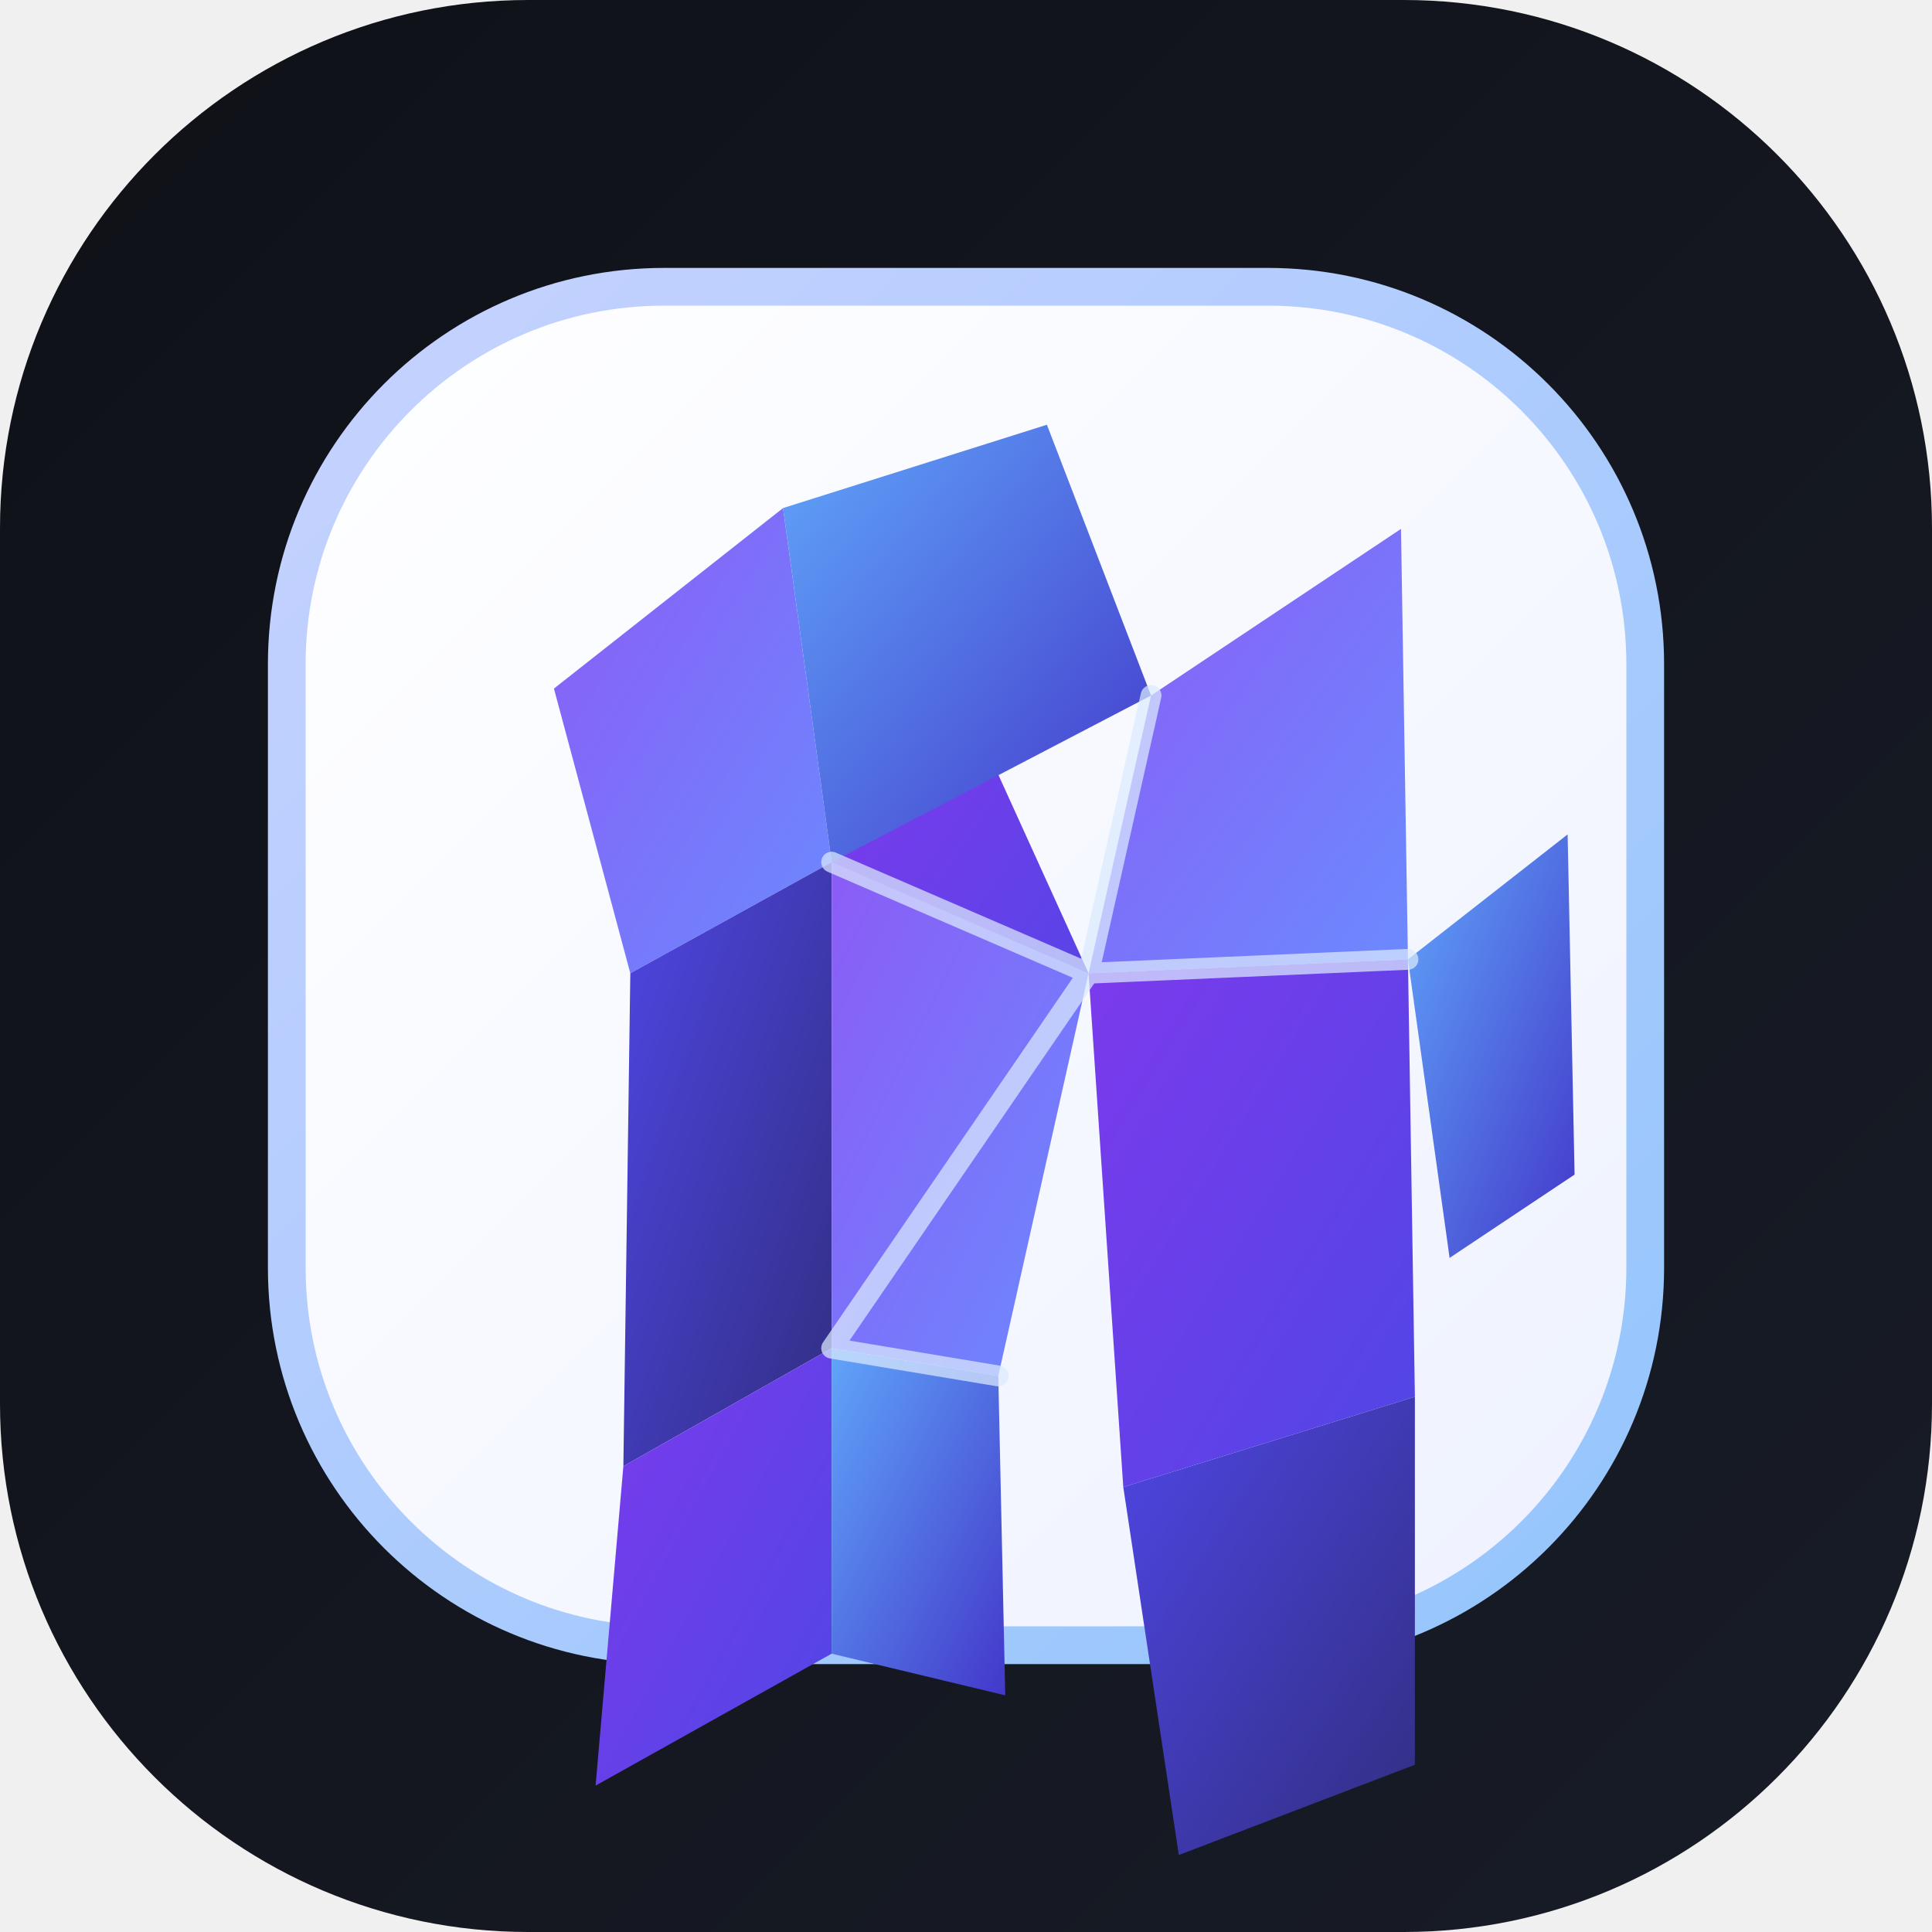
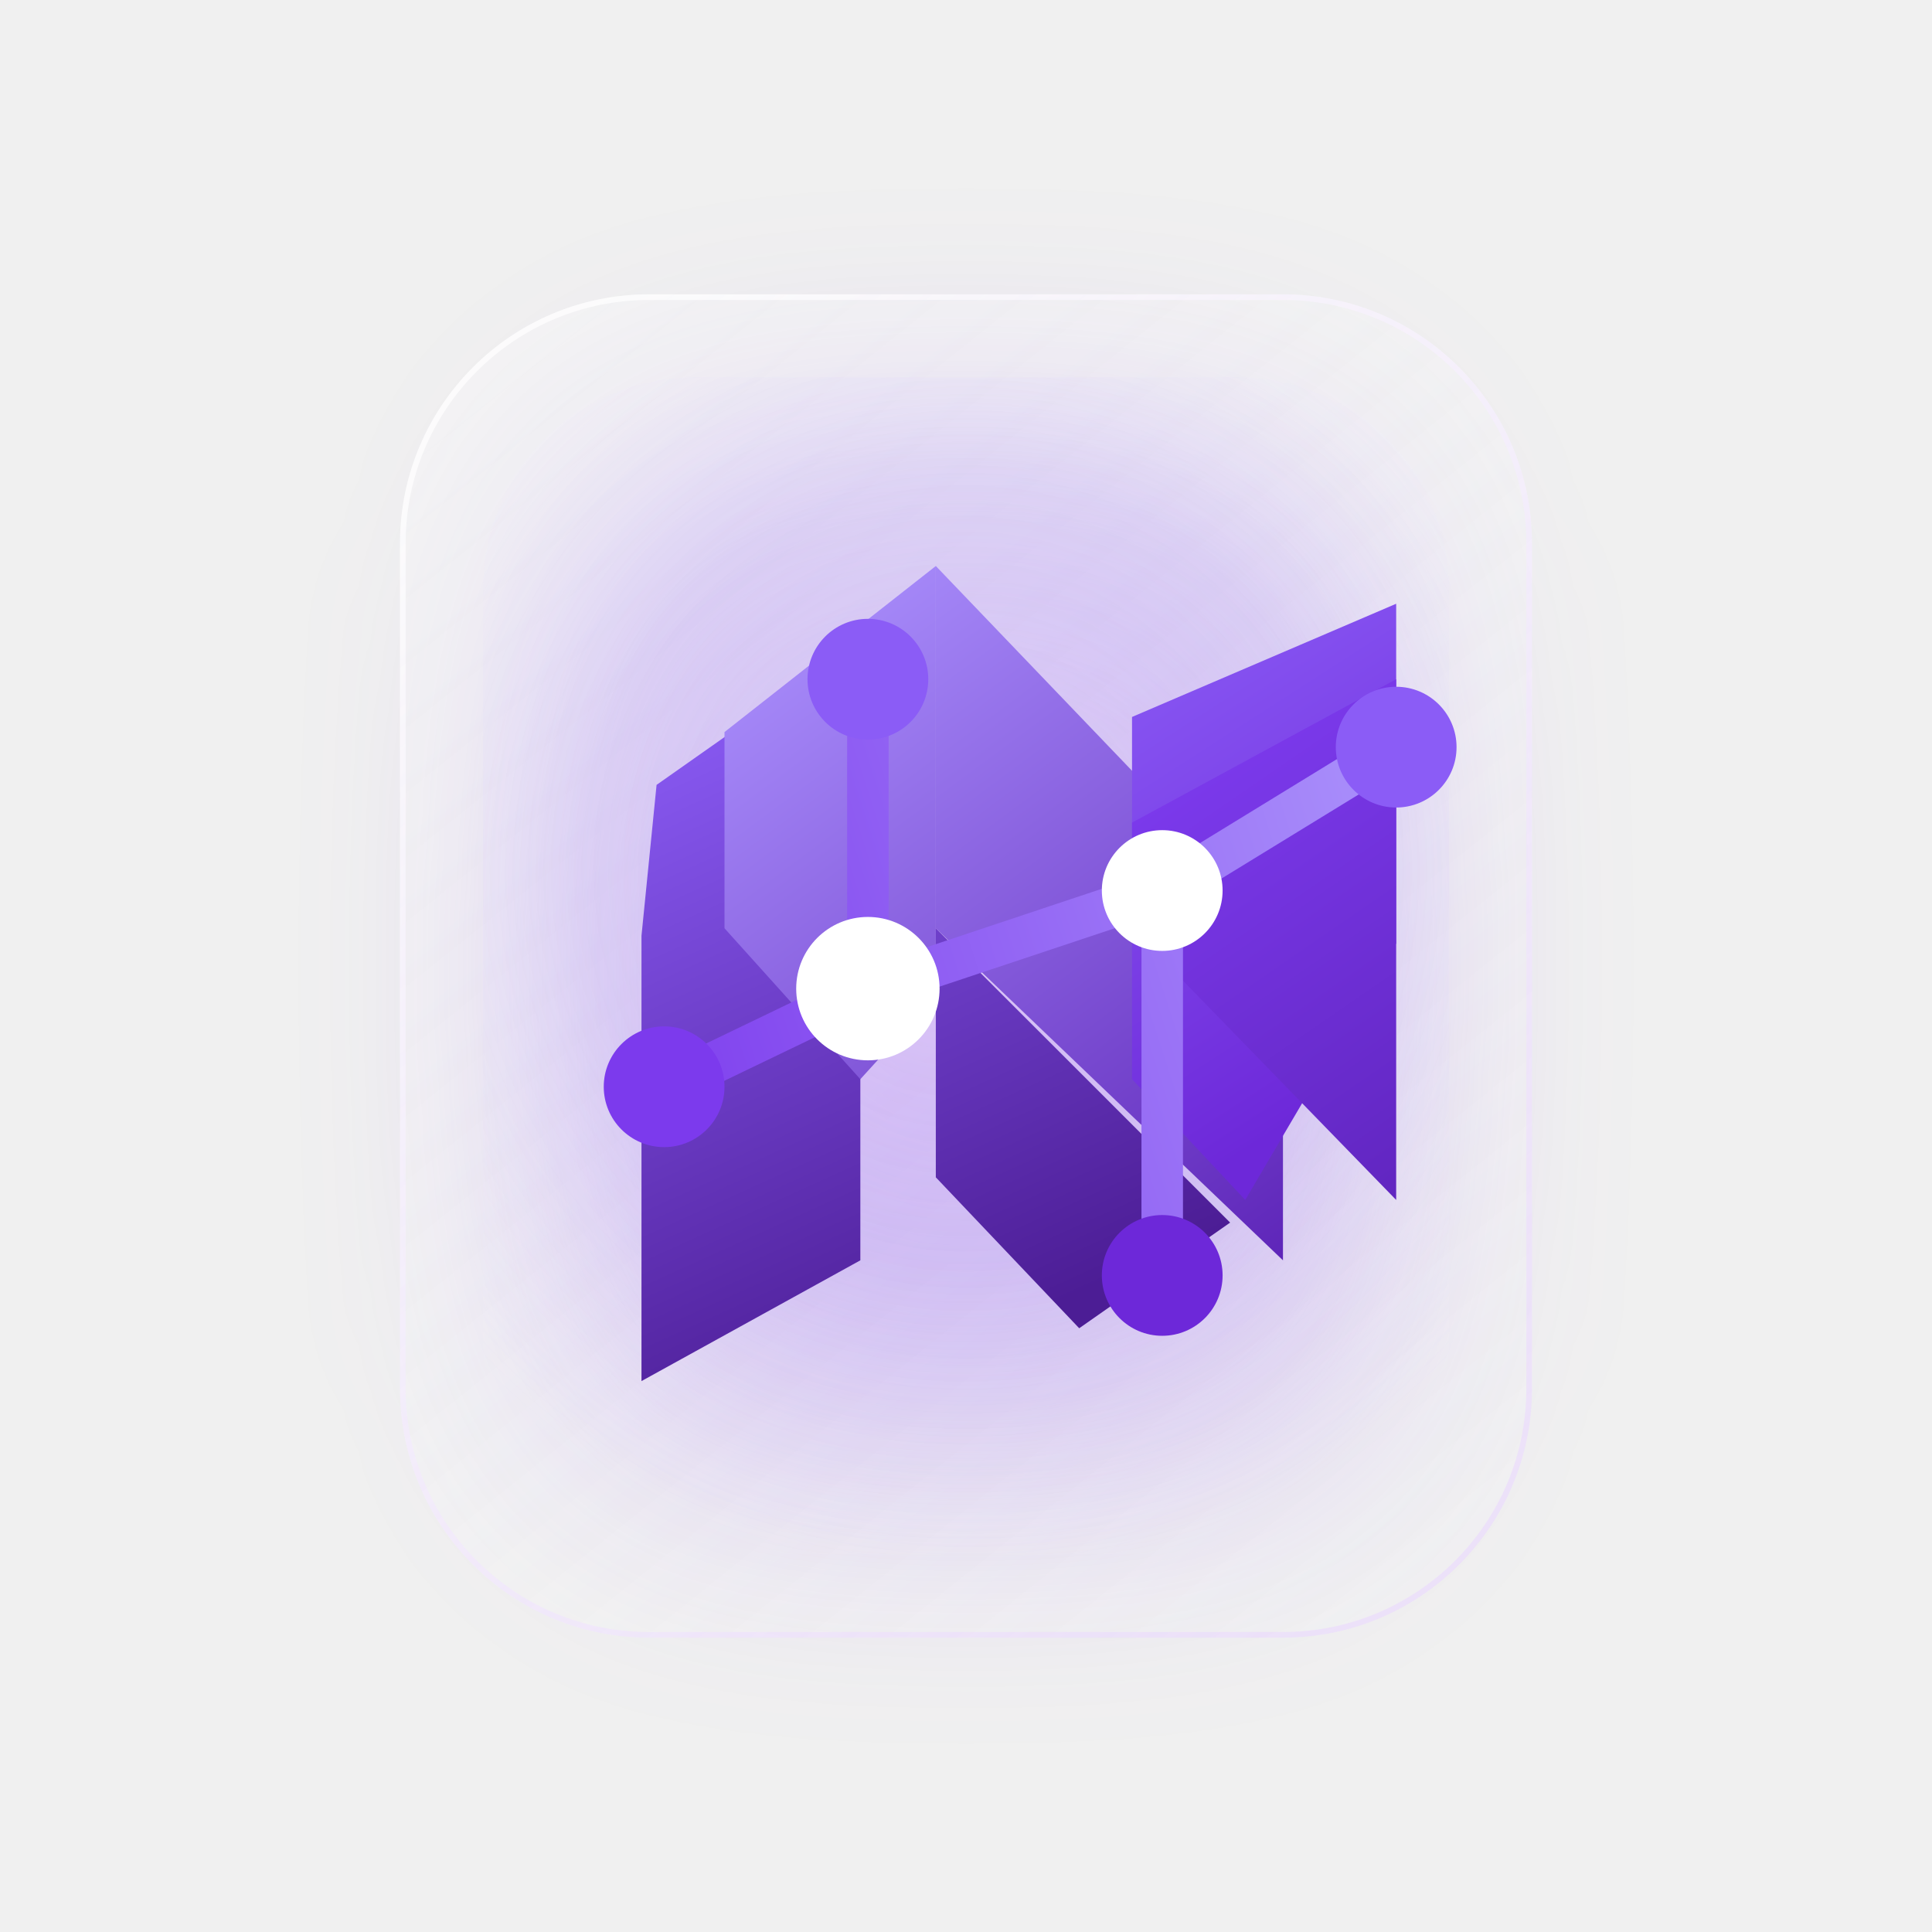
- <svg xmlns="http://www.w3.org/2000/svg" width="512" height="512" viewBox="0 0 512 512">
+ <svg xmlns="http://www.w3.org/2000/svg" width="512" height="512" viewBox="0 0 512 512" fill="none" role="img" aria-labelledby="title desc">
  <defs>
-     <linearGradient id="bgMask" x1="0%" y1="0%" x2="100%" y2="100%">
-       <stop offset="0%" stop-color="#0f1117" />
-       <stop offset="100%" stop-color="#181c27" />
+     <radialGradient id="outerGlow" cx="0" cy="0" r="1" gradientUnits="userSpaceOnUse" gradientTransform="translate(256 256) rotate(90) scale(210 210)">
+       <stop offset="0" stop-color="#A855F7" stop-opacity="0.52" />
+       <stop offset="0.42" stop-color="#7C3AED" stop-opacity="0.34" />
+       <stop offset="1" stop-color="#7C3AED" stop-opacity="0" />
+     </radialGradient>
+     <radialGradient id="tileGlow" cx="0" cy="0" r="1" gradientUnits="userSpaceOnUse" gradientTransform="translate(256 230) rotate(90) scale(190 185)">
+       <stop offset="0" stop-color="#FFFFFF" stop-opacity="0.28" />
+       <stop offset="0.55" stop-color="#C4B5FD" stop-opacity="0.18" />
+       <stop offset="1" stop-color="#FFFFFF" stop-opacity="0.02" />
+     </radialGradient>
+     <linearGradient id="tileFill" x1="128" y1="96" x2="384" y2="416" gradientUnits="userSpaceOnUse">
+       <stop stop-color="#FFFFFF" stop-opacity="0.24" />
+       <stop offset="1" stop-color="#F8FAFC" stop-opacity="0.12" />
    </linearGradient>
-     <linearGradient id="tileFillMask" x1="0%" y1="0%" x2="100%" y2="100%">
-       <stop offset="0%" stop-color="#ffffff" />
-       <stop offset="100%" stop-color="#eef2ff" />
+     <linearGradient id="tileStroke" x1="144" y1="104" x2="380" y2="408" gradientUnits="userSpaceOnUse">
+       <stop stop-color="#FFFFFF" stop-opacity="0.72" />
+       <stop offset="1" stop-color="#E9D5FF" stop-opacity="0.54" />
    </linearGradient>
-     <linearGradient id="tileEdgeMask" x1="0%" y1="0%" x2="100%" y2="100%">
-       <stop offset="0%" stop-color="#c7d2fe" />
-       <stop offset="100%" stop-color="#93c5fd" />
+     <linearGradient id="shapeA" x1="170" y1="188" x2="248" y2="360" gradientUnits="userSpaceOnUse">
+       <stop stop-color="#8B5CF6" />
+       <stop offset="1" stop-color="#4C1D95" />
    </linearGradient>
-     <linearGradient id="facetAMask" x1="0%" y1="0%" x2="100%" y2="100%">
-       <stop offset="0%" stop-color="#8b5cf6" />
-       <stop offset="100%" stop-color="#6b8aff" />
+     <linearGradient id="shapeB" x1="228" y1="152" x2="360" y2="330" gradientUnits="userSpaceOnUse">
+       <stop stop-color="#A78BFA" />
+       <stop offset="1" stop-color="#5B21B6" />
    </linearGradient>
-     <linearGradient id="facetBMask" x1="0%" y1="0%" x2="100%" y2="100%">
-       <stop offset="0%" stop-color="#7c3aed" />
-       <stop offset="100%" stop-color="#4f46e5" />
+     <linearGradient id="shapeC" x1="300" y1="158" x2="376" y2="276" gradientUnits="userSpaceOnUse">
+       <stop stop-color="#8B5CF6" />
+       <stop offset="1" stop-color="#6D28D9" />
    </linearGradient>
-     <linearGradient id="facetCMask" x1="0%" y1="0%" x2="100%" y2="100%">
-       <stop offset="0%" stop-color="#60a5fa" />
-       <stop offset="100%" stop-color="#4338ca" />
+     <linearGradient id="shapeD" x1="296" y1="214" x2="384" y2="342" gradientUnits="userSpaceOnUse">
+       <stop stop-color="#7C3AED" />
+       <stop offset="1" stop-color="#5B21B6" />
    </linearGradient>
-     <linearGradient id="facetDMask" x1="0%" y1="0%" x2="100%" y2="100%">
-       <stop offset="0%" stop-color="#4f46e5" />
-       <stop offset="100%" stop-color="#312e81" />
+     <linearGradient id="linkStroke" x1="156" y1="286" x2="360" y2="220" gradientUnits="userSpaceOnUse">
+       <stop stop-color="#7C3AED" />
+       <stop offset="1" stop-color="#A78BFA" />
    </linearGradient>
+     <filter id="softBlur" x="74" y="42" width="364" height="428" filterUnits="userSpaceOnUse" color-interpolation-filters="sRGB">
+       <feGaussianBlur stdDeviation="30" />
+     </filter>
  </defs>
-   <rect width="512" height="512" rx="140" fill="url(#bgMask)" />
-   <rect x="76" y="76" width="360" height="360" rx="100" fill="url(#tileFillMask)" stroke="url(#tileEdgeMask)" stroke-width="10" />
-   <g transform="translate(110 96) scale(0.92)">
-     <polygon points="40,94 106,42 120,144 62,176" fill="url(#facetAMask)" />
-     <polygon points="120,144 164,110 194,176 142,220" fill="url(#facetBMask)" />
-     <polygon points="106,42 182,18 212,96 120,144" fill="url(#facetCMask)" />
-     <polygon points="212,96 284,48 286,172 194,176" fill="url(#facetAMask)" />
-     <polygon points="62,176 120,144 120,284 60,318" fill="url(#facetDMask)" />
-     <polygon points="120,144 194,176 168,292 120,284" fill="url(#facetAMask)" />
-     <polygon points="194,176 286,172 288,298 204,324" fill="url(#facetBMask)" />
-     <polygon points="60,318 120,284 120,372 52,410" fill="url(#facetBMask)" />
-     <polygon points="120,284 168,292 170,384 120,372" fill="url(#facetCMask)" />
-     <polygon points="204,324 288,298 288,404 220,430" fill="url(#facetDMask)" />
-     <polygon points="286,172 332,136 334,234 298,258" fill="url(#facetCMask)" />
-     <path d="M120 144L194 176M120 284L194 176M120 284L168 292M212 96L194 176M286 172L194 176" fill="none" stroke="#dbeafe" stroke-opacity=".72" stroke-width="6" stroke-linecap="round" />
+   <g filter="url(#softBlur)">
+     <rect x="144" y="112" width="224" height="288" rx="54" fill="url(#outerGlow)" />
+   </g>
+   <rect x="106" y="78" width="300" height="356" rx="66" fill="url(#tileFill)" />
+   <rect x="106.75" y="78.75" width="298.5" height="354.5" rx="65.25" stroke="url(#tileStroke)" stroke-width="1.5" />
+   <rect x="128" y="100" width="256" height="312" rx="56" fill="url(#tileGlow)" />
+   <g>
+     <path d="M174 208L228 170V334L170 366V248L174 208Z" fill="url(#shapeA)" />
+     <path d="M192 194L248 150L248 264L228 286L192 246V194Z" fill="url(#shapeB)" />
+     <path d="M248 150L340 246V334L248 246V150Z" fill="url(#shapeB)" />
+     <path d="M300 190L370 160L370 250L330 318L300 286V190Z" fill="url(#shapeC)" />
+     <path d="M300 218L370 180L370 318L300 246V218Z" fill="url(#shapeD)" />
+     <path d="M248 246L326 324L286 352L248 312V246Z" fill="url(#shapeA)" />
+   </g>
+   <g stroke="url(#linkStroke)" stroke-width="11" stroke-linecap="round" stroke-linejoin="round">
+     <path d="M176 288L230 262" />
+     <path d="M230 180V262" />
+     <path d="M230 262L308 236" />
+     <path d="M308 236V338" />
+     <path d="M308 236L370 198" />
+   </g>
+   <g>
+     <circle cx="230" cy="262" r="19" fill="#FFFFFF" />
+     <circle cx="308" cy="236" r="16" fill="#FFFFFF" />
+     <circle cx="176" cy="288" r="16" fill="#7C3AED" />
+     <circle cx="230" cy="180" r="16" fill="#8B5CF6" />
+     <circle cx="308" cy="338" r="16" fill="#6D28D9" />
+     <circle cx="370" cy="198" r="16" fill="#8B5CF6" />
  </g>
</svg>
